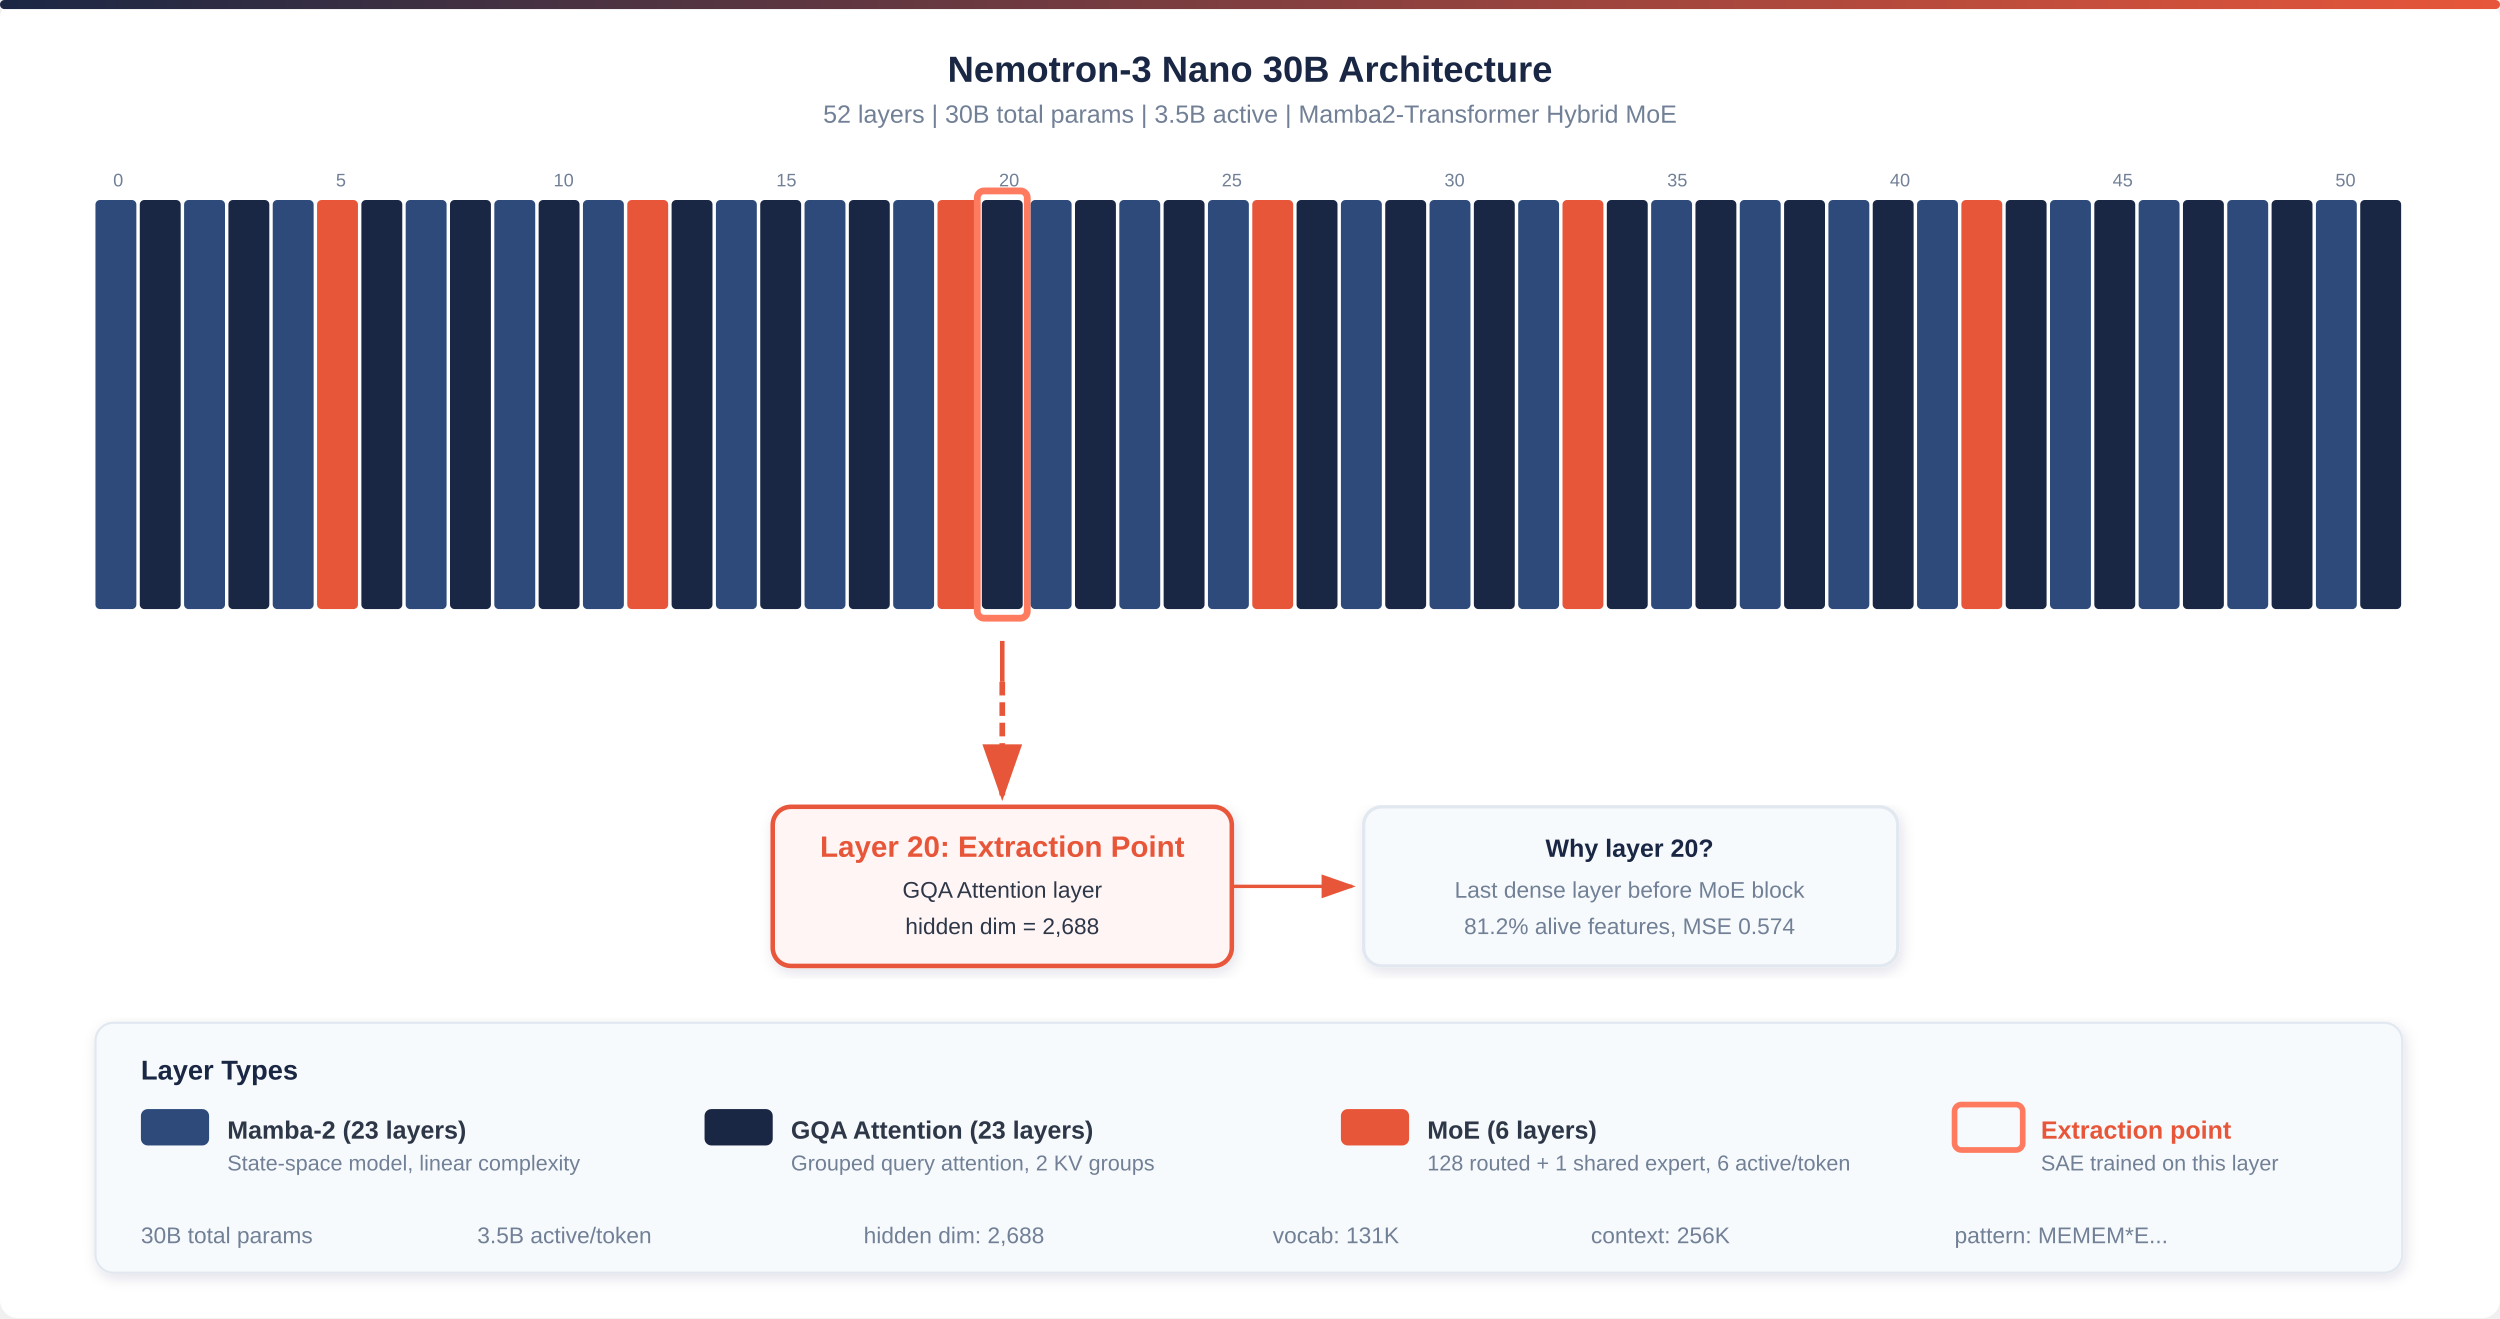
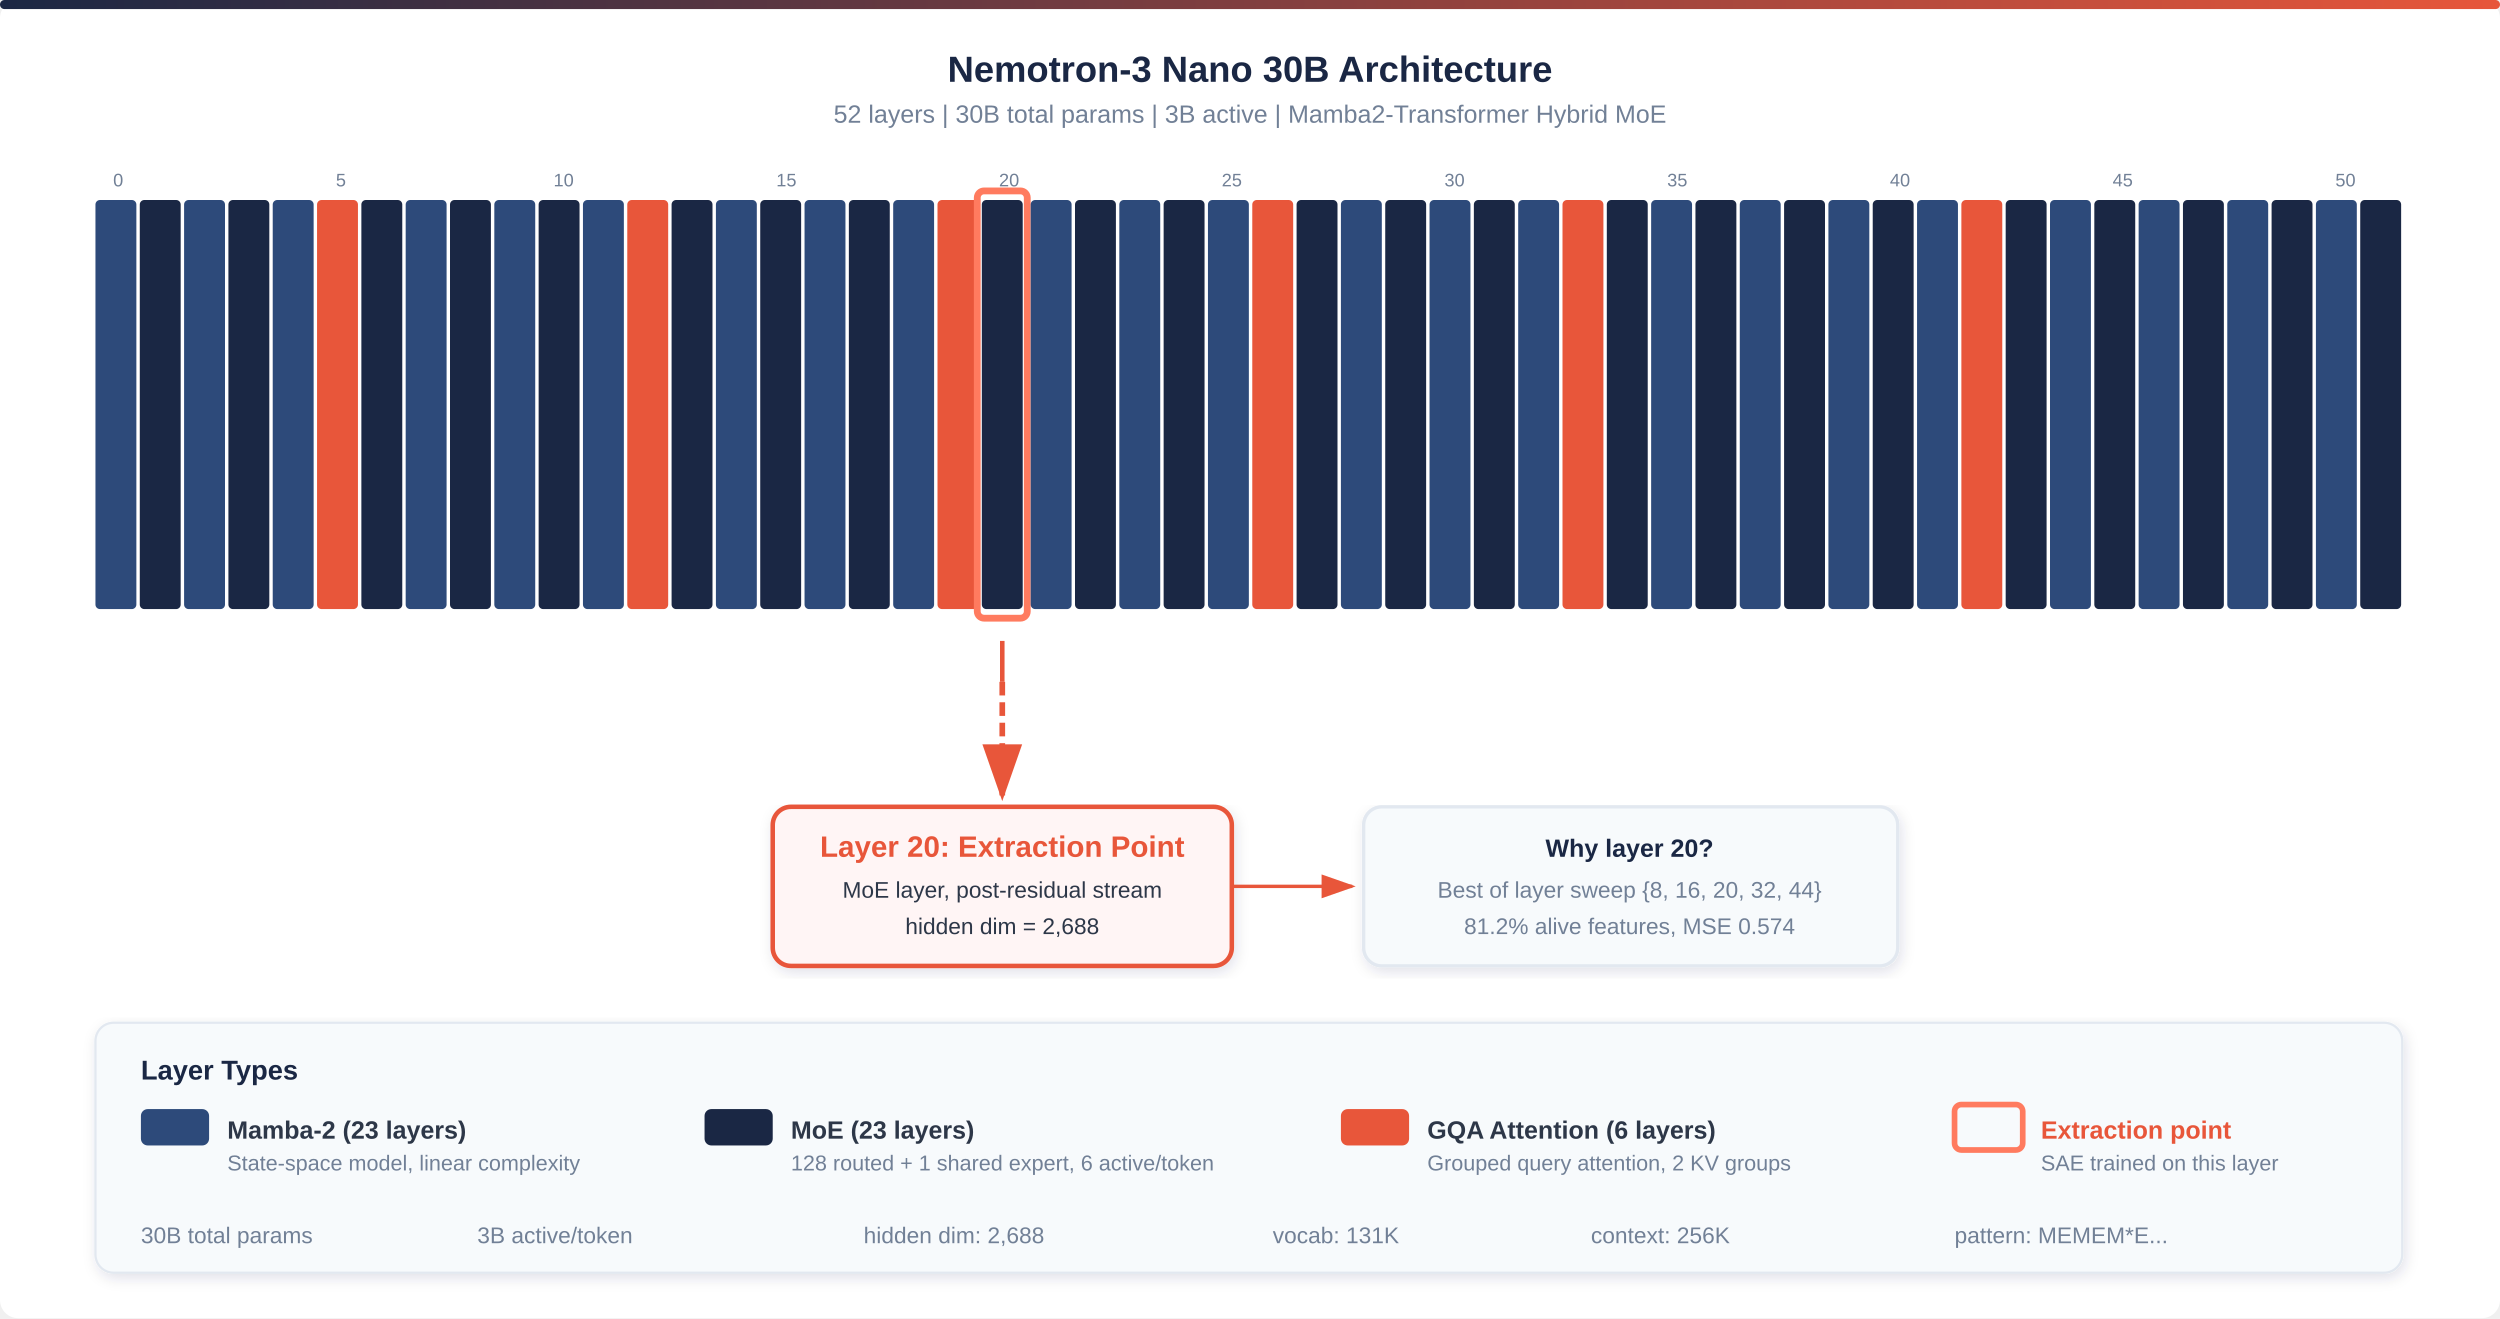
<svg xmlns="http://www.w3.org/2000/svg" viewBox="0 0 1100 580" font-family="Helvetica Neue, Segoe UI, Arial, sans-serif">
  <defs>
    <filter id="shadow" x="-4%" y="-4%" width="108%" height="112%">
      <feDropShadow dx="1" dy="2" stdDeviation="3" flood-color="#1a2744" flood-opacity="0.12" />
    </filter>
    <linearGradient id="grad-topbar" x1="0" y1="0" x2="1" y2="0">
      <stop offset="0%" stop-color="#1a2744" />
      <stop offset="100%" stop-color="#e8563a" />
    </linearGradient>
    <marker id="arrow-r" markerWidth="10" markerHeight="7" refX="9" refY="3.5" orient="auto">
      <polygon points="0 0, 10 3.5, 0 7" fill="#e8563a" />
    </marker>
  </defs>
  <rect width="1100" height="580" fill="#ffffff" rx="8" />
  <rect width="1100" height="4" fill="url(#grad-topbar)" rx="2" />
  <text x="550" y="36" text-anchor="middle" font-size="16" fill="#1a2744" font-weight="700">Nemotron-3 Nano 30B Architecture</text>
-   <text x="550" y="54" text-anchor="middle" font-size="11" fill="#718096">52 layers | 30B total params | 3.5B active | Mamba2-Transformer Hybrid MoE</text>
+   <text x="550" y="54" text-anchor="middle" font-size="11" fill="#718096">52 layers | 30B total params | 3B active | Mamba2-Transformer Hybrid MoE</text>
  <text x="52" y="82" text-anchor="middle" font-size="8" fill="#718096">0</text>
  <text x="150" y="82" text-anchor="middle" font-size="8" fill="#718096">5</text>
  <text x="248" y="82" text-anchor="middle" font-size="8" fill="#718096">10</text>
  <text x="346" y="82" text-anchor="middle" font-size="8" fill="#718096">15</text>
  <text x="444" y="82" text-anchor="middle" font-size="8" fill="#718096">20</text>
  <text x="542" y="82" text-anchor="middle" font-size="8" fill="#718096">25</text>
  <text x="640" y="82" text-anchor="middle" font-size="8" fill="#718096">30</text>
  <text x="738" y="82" text-anchor="middle" font-size="8" fill="#718096">35</text>
  <text x="836" y="82" text-anchor="middle" font-size="8" fill="#718096">40</text>
  <text x="934" y="82" text-anchor="middle" font-size="8" fill="#718096">45</text>
  <text x="1032" y="82" text-anchor="middle" font-size="8" fill="#718096">50</text>
  <rect x="42" y="88" width="18" height="180" rx="2" fill="#2d4a7a" />
  <rect x="61.5" y="88" width="18" height="180" rx="2" fill="#1a2744" />
  <rect x="81" y="88" width="18" height="180" rx="2" fill="#2d4a7a" />
  <rect x="100.5" y="88" width="18" height="180" rx="2" fill="#1a2744" />
  <rect x="120" y="88" width="18" height="180" rx="2" fill="#2d4a7a" />
  <rect x="139.5" y="88" width="18" height="180" rx="2" fill="#e8563a" />
  <rect x="159" y="88" width="18" height="180" rx="2" fill="#1a2744" />
  <rect x="178.5" y="88" width="18" height="180" rx="2" fill="#2d4a7a" />
  <rect x="198" y="88" width="18" height="180" rx="2" fill="#1a2744" />
  <rect x="217.5" y="88" width="18" height="180" rx="2" fill="#2d4a7a" />
  <rect x="237" y="88" width="18" height="180" rx="2" fill="#1a2744" />
  <rect x="256.5" y="88" width="18" height="180" rx="2" fill="#2d4a7a" />
  <rect x="276" y="88" width="18" height="180" rx="2" fill="#e8563a" />
  <rect x="295.5" y="88" width="18" height="180" rx="2" fill="#1a2744" />
  <rect x="315" y="88" width="18" height="180" rx="2" fill="#2d4a7a" />
  <rect x="334.5" y="88" width="18" height="180" rx="2" fill="#1a2744" />
  <rect x="354" y="88" width="18" height="180" rx="2" fill="#2d4a7a" />
  <rect x="373.5" y="88" width="18" height="180" rx="2" fill="#1a2744" />
  <rect x="393" y="88" width="18" height="180" rx="2" fill="#2d4a7a" />
  <rect x="412.5" y="88" width="18" height="180" rx="2" fill="#e8563a" />
  <rect x="430" y="84" width="22" height="188" rx="3" fill="none" stroke="#ff7b5f" stroke-width="3" />
  <rect x="432" y="88" width="18" height="180" rx="2" fill="#1a2744" />
  <rect x="453.5" y="88" width="18" height="180" rx="2" fill="#2d4a7a" />
  <rect x="473" y="88" width="18" height="180" rx="2" fill="#1a2744" />
  <rect x="492.5" y="88" width="18" height="180" rx="2" fill="#2d4a7a" />
  <rect x="512" y="88" width="18" height="180" rx="2" fill="#1a2744" />
  <rect x="531.5" y="88" width="18" height="180" rx="2" fill="#2d4a7a" />
  <rect x="551" y="88" width="18" height="180" rx="2" fill="#e8563a" />
  <rect x="570.5" y="88" width="18" height="180" rx="2" fill="#1a2744" />
  <rect x="590" y="88" width="18" height="180" rx="2" fill="#2d4a7a" />
  <rect x="609.5" y="88" width="18" height="180" rx="2" fill="#1a2744" />
  <rect x="629" y="88" width="18" height="180" rx="2" fill="#2d4a7a" />
  <rect x="648.5" y="88" width="18" height="180" rx="2" fill="#1a2744" />
  <rect x="668" y="88" width="18" height="180" rx="2" fill="#2d4a7a" />
  <rect x="687.5" y="88" width="18" height="180" rx="2" fill="#e8563a" />
  <rect x="707" y="88" width="18" height="180" rx="2" fill="#1a2744" />
  <rect x="726.5" y="88" width="18" height="180" rx="2" fill="#2d4a7a" />
  <rect x="746" y="88" width="18" height="180" rx="2" fill="#1a2744" />
  <rect x="765.5" y="88" width="18" height="180" rx="2" fill="#2d4a7a" />
  <rect x="785" y="88" width="18" height="180" rx="2" fill="#1a2744" />
  <rect x="804.5" y="88" width="18" height="180" rx="2" fill="#2d4a7a" />
  <rect x="824" y="88" width="18" height="180" rx="2" fill="#1a2744" />
  <rect x="843.5" y="88" width="18" height="180" rx="2" fill="#2d4a7a" />
  <rect x="863" y="88" width="18" height="180" rx="2" fill="#e8563a" />
  <rect x="882.5" y="88" width="18" height="180" rx="2" fill="#1a2744" />
  <rect x="902" y="88" width="18" height="180" rx="2" fill="#2d4a7a" />
  <rect x="921.5" y="88" width="18" height="180" rx="2" fill="#1a2744" />
  <rect x="941" y="88" width="18" height="180" rx="2" fill="#2d4a7a" />
  <rect x="960.5" y="88" width="18" height="180" rx="2" fill="#1a2744" />
  <rect x="980" y="88" width="18" height="180" rx="2" fill="#2d4a7a" />
  <rect x="999.5" y="88" width="18" height="180" rx="2" fill="#1a2744" />
  <rect x="1019" y="88" width="18" height="180" rx="2" fill="#2d4a7a" />
  <rect x="1038.5" y="88" width="18" height="180" rx="2" fill="#1a2744" />
  <line x1="441" y1="282" x2="441" y2="300" stroke="#e8563a" stroke-width="2" />
  <line x1="441" y1="300" x2="441" y2="350" stroke="#e8563a" stroke-width="2.5" marker-end="url(#arrow-r)" stroke-dasharray="6,3" />
  <g filter="url(#shadow)">
    <rect x="340" y="355" width="202" height="70" rx="8" fill="#fff5f5" stroke="#e8563a" stroke-width="2" />
  </g>
  <text x="441" y="377" text-anchor="middle" font-size="13" fill="#e8563a" font-weight="700">Layer 20: Extraction Point</text>
-   <text x="441" y="395" text-anchor="middle" font-size="10" fill="#2d3748">GQA Attention layer</text>
+   <text x="441" y="395" text-anchor="middle" font-size="10" fill="#2d3748">MoE layer, post-residual stream</text>
  <text x="441" y="411" text-anchor="middle" font-size="10" fill="#2d3748">hidden dim = 2,688</text>
  <line x1="542" y1="390" x2="595" y2="390" stroke="#e8563a" stroke-width="1.5" marker-end="url(#arrow-r)" />
  <g filter="url(#shadow)">
    <rect x="600" y="355" width="235" height="70" rx="8" fill="#f7fafc" stroke="#e2e8f0" stroke-width="1.5" />
  </g>
  <text x="717" y="377" text-anchor="middle" font-size="11" fill="#1a2744" font-weight="700">Why layer 20?</text>
-   <text x="717" y="395" text-anchor="middle" font-size="10" fill="#718096">Last dense layer before MoE block</text>
+   <text x="717" y="395" text-anchor="middle" font-size="10" fill="#718096">Best of layer sweep {8, 16, 20, 32, 44}</text>
  <text x="717" y="411" text-anchor="middle" font-size="10" fill="#718096">81.2% alive features, MSE 0.574</text>
  <g filter="url(#shadow)">
    <rect x="42" y="450" width="1015" height="110" rx="8" fill="#f7fafc" stroke="#e2e8f0" stroke-width="1" />
  </g>
  <text x="62" y="475" font-size="12" fill="#1a2744" font-weight="700">Layer Types</text>
  <rect x="62" y="488" width="30" height="16" rx="3" fill="#2d4a7a" />
  <text x="100" y="501" font-size="11" fill="#2d3748" font-weight="600">Mamba-2 (23 layers)</text>
  <text x="100" y="515" font-size="9.5" fill="#718096">State-space model, linear complexity</text>
  <rect x="310" y="488" width="30" height="16" rx="3" fill="#1a2744" />
-   <text x="348" y="501" font-size="11" fill="#2d3748" font-weight="600">GQA Attention (23 layers)</text>
-   <text x="348" y="515" font-size="9.5" fill="#718096">Grouped query attention, 2 KV groups</text>
+   <text x="348" y="501" font-size="11" fill="#2d3748" font-weight="600">MoE (23 layers)</text>
+   <text x="348" y="515" font-size="9.5" fill="#718096">128 routed + 1 shared expert, 6 active/token</text>
  <rect x="590" y="488" width="30" height="16" rx="3" fill="#e8563a" />
-   <text x="628" y="501" font-size="11" fill="#2d3748" font-weight="600">MoE (6 layers)</text>
-   <text x="628" y="515" font-size="9.5" fill="#718096">128 routed + 1 shared expert, 6 active/token</text>
+   <text x="628" y="501" font-size="11" fill="#2d3748" font-weight="600">GQA Attention (6 layers)</text>
+   <text x="628" y="515" font-size="9.5" fill="#718096">Grouped query attention, 2 KV groups</text>
  <rect x="860" y="486" width="30" height="20" rx="3" fill="none" stroke="#ff7b5f" stroke-width="2.5" />
  <text x="898" y="501" font-size="11" fill="#e8563a" font-weight="600">Extraction point</text>
  <text x="898" y="515" font-size="9.5" fill="#718096">SAE trained on this layer</text>
  <text x="62" y="547" font-size="10" fill="#718096">30B total params</text>
-   <text x="210" y="547" font-size="10" fill="#718096">3.5B active/token</text>
+   <text x="210" y="547" font-size="10" fill="#718096">3B active/token</text>
  <text x="380" y="547" font-size="10" fill="#718096">hidden dim: 2,688</text>
  <text x="560" y="547" font-size="10" fill="#718096">vocab: 131K</text>
  <text x="700" y="547" font-size="10" fill="#718096">context: 256K</text>
  <text x="860" y="547" font-size="10" fill="#718096">pattern: MEMEM*E...</text>
</svg>
